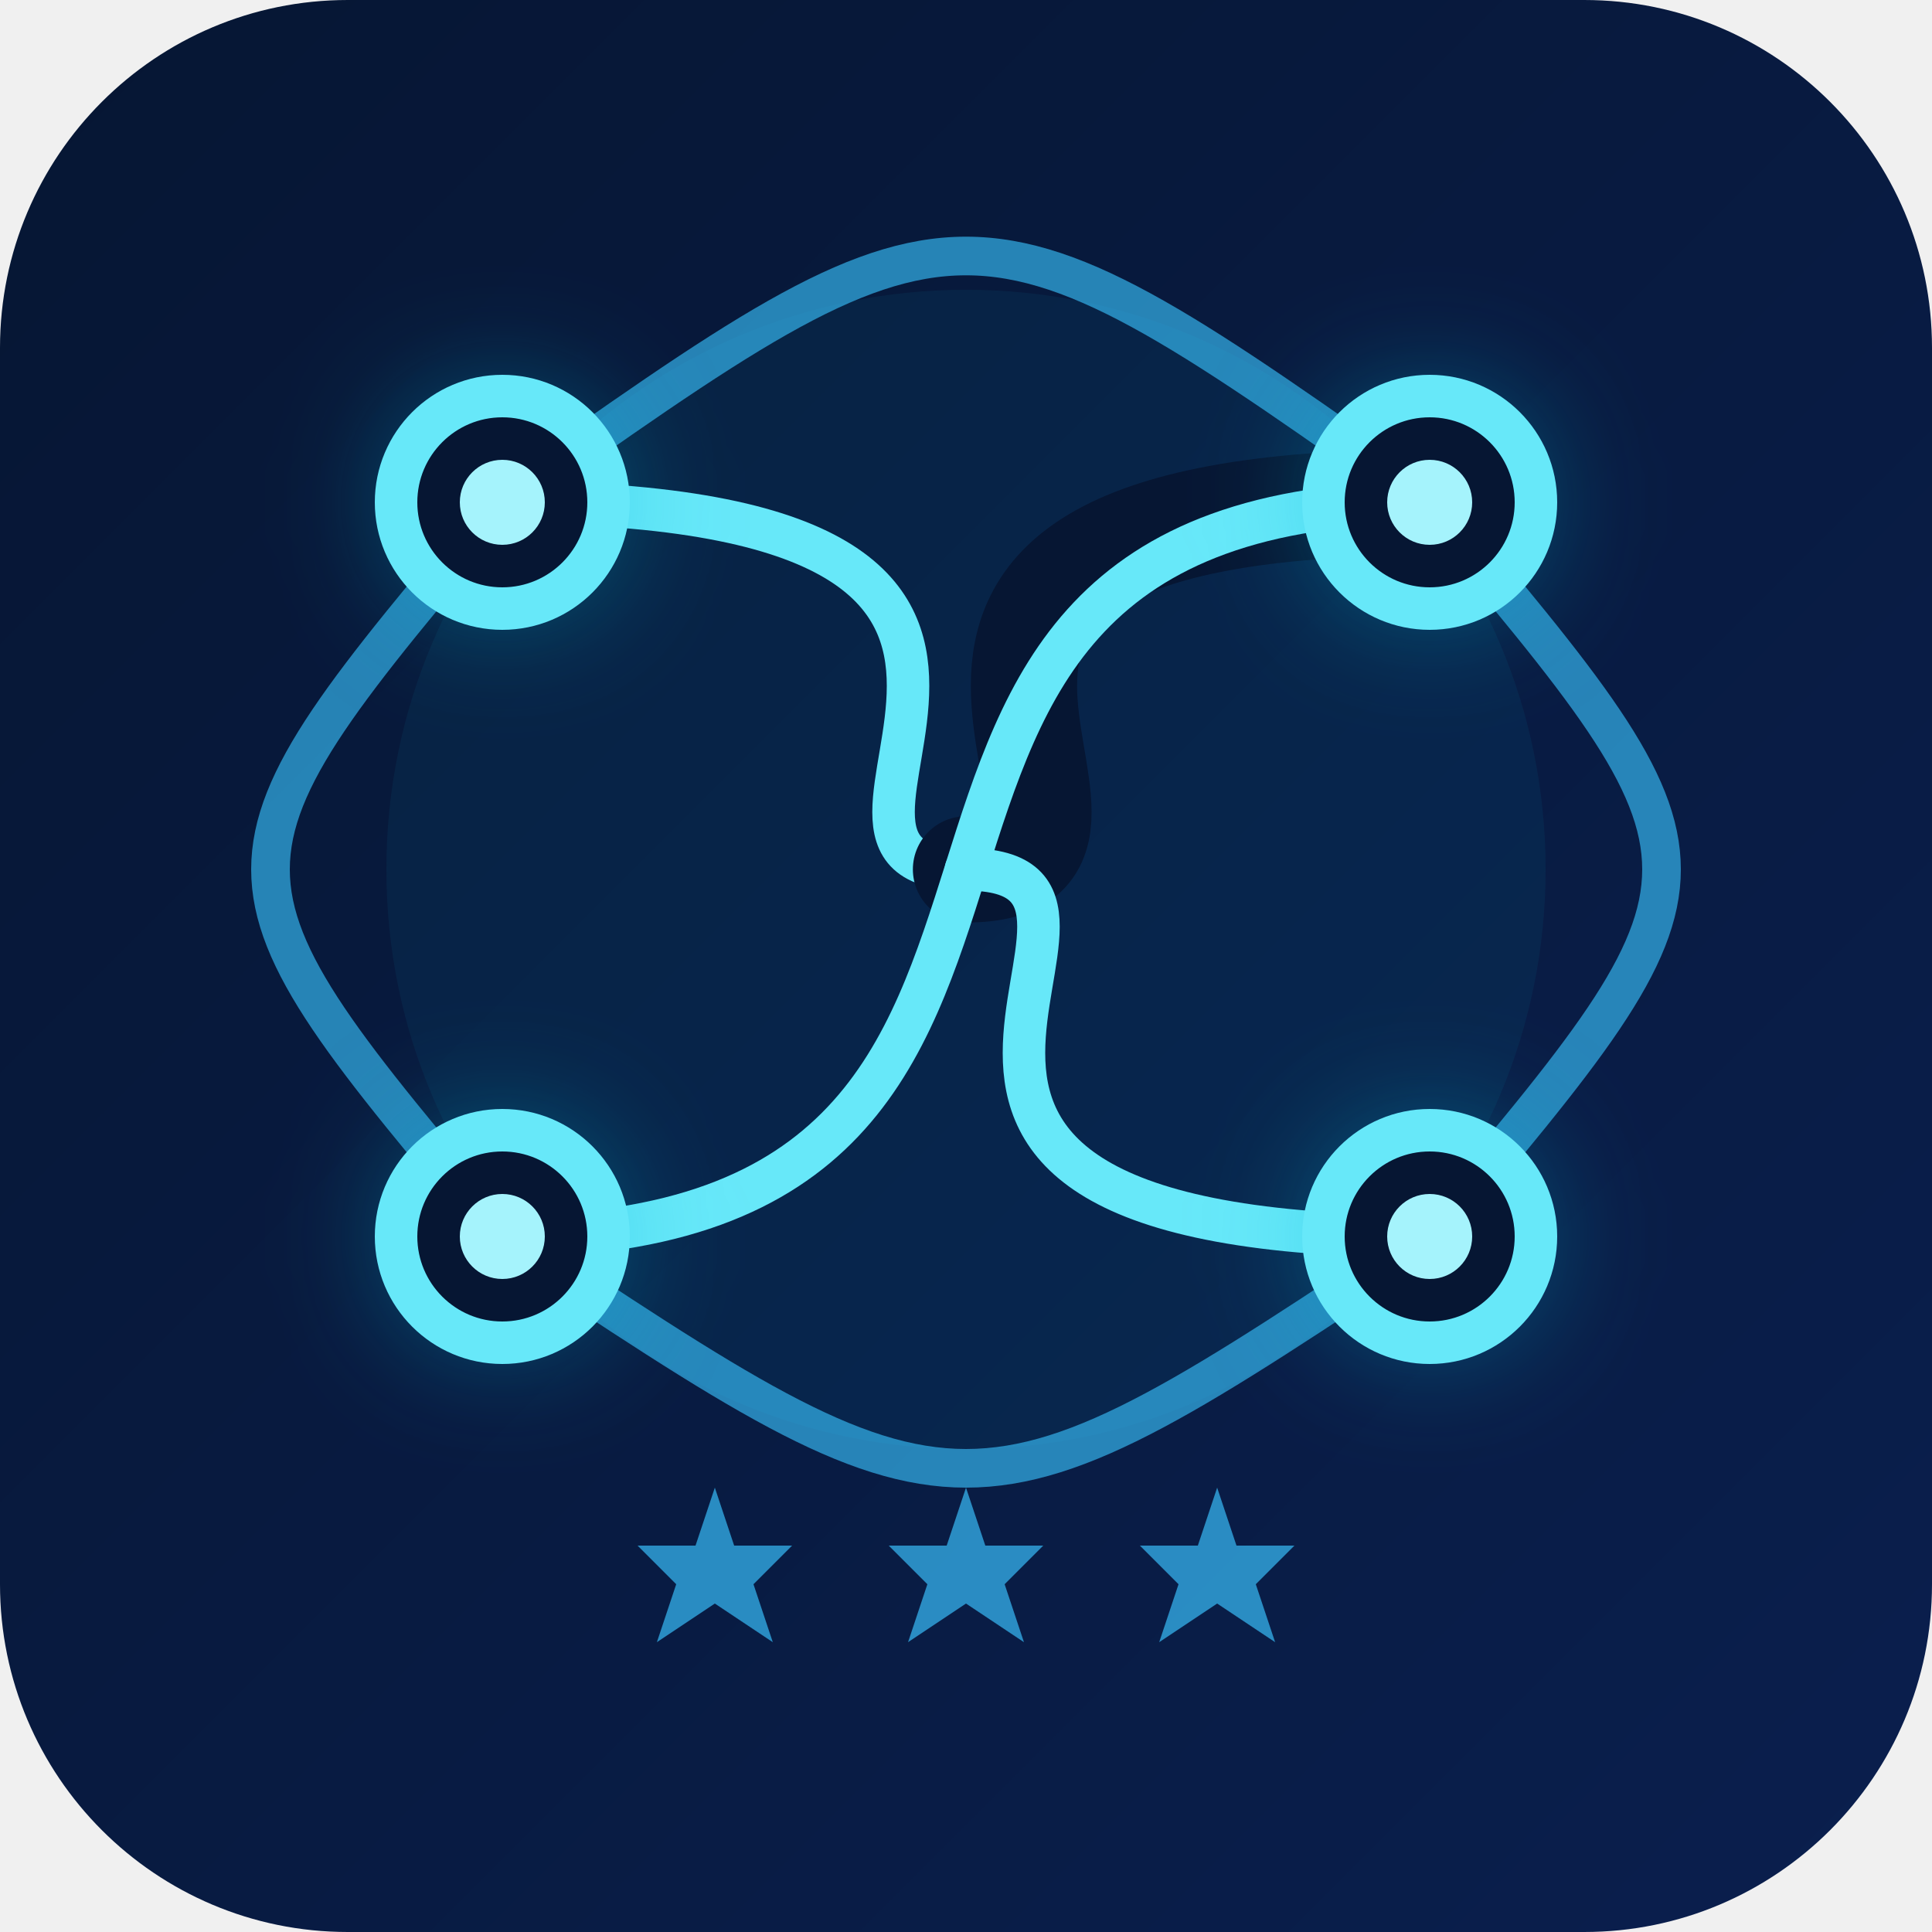
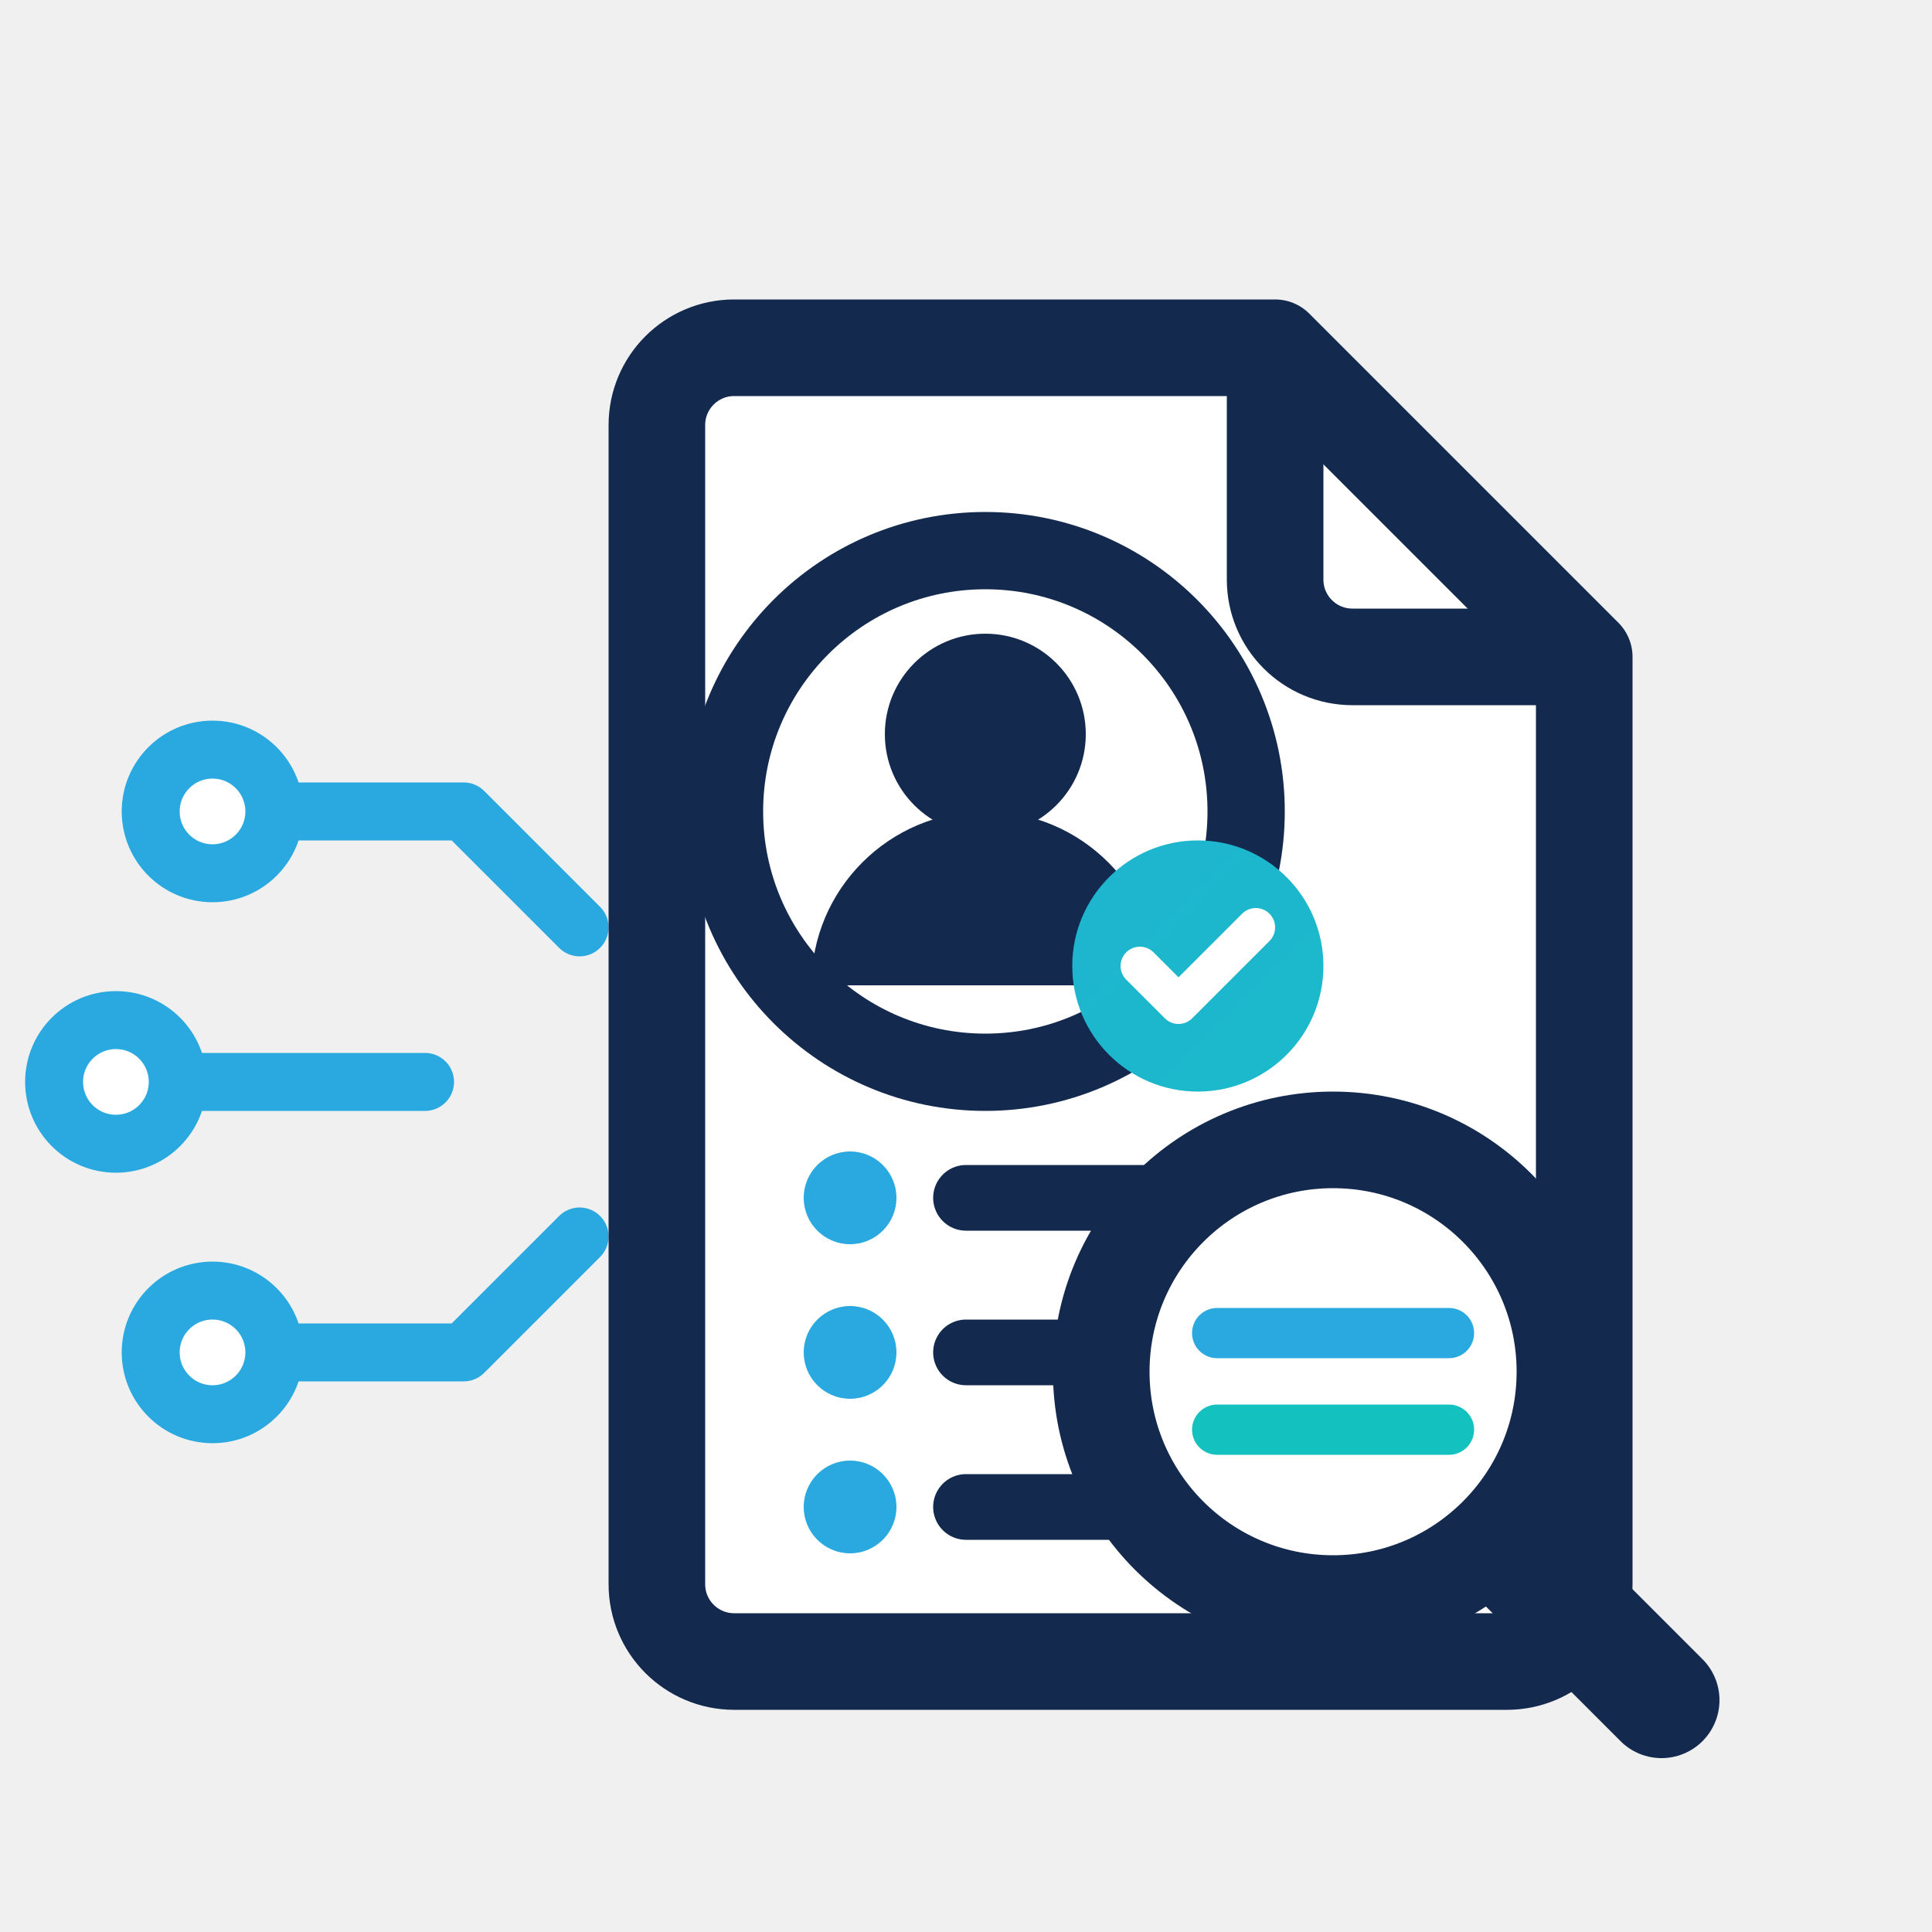
<svg xmlns="http://www.w3.org/2000/svg" width="64" height="64" viewBox="0 0 100 100" fill="none">
  <defs>
-     <linearGradient id="ti-bg" x1="0" y1="0" x2="100" y2="100" gradientUnits="userSpaceOnUse">
-       <stop offset="0%" stop-color="#061633" />
-       <stop offset="100%" stop-color="#0A1F4E" />
+     <linearGradient id="ti-accent" x1="0" y1="0" x2="100" y2="100" gradientUnits="userSpaceOnUse">
+       <stop offset="0%" stop-color="#29A9E0" />
+       <stop offset="100%" stop-color="#13C2BE" />
    </linearGradient>
-     <filter id="ti-glow" x="-100%" y="-100%" width="300%" height="300%">
-       <feGaussianBlur stdDeviation="3.5" result="blur" />
-       <feComposite in="SourceGraphic" in2="blur" operator="over" />
-     </filter>
-     <clipPath id="ti-clip">
-       <rect width="100" height="100" rx="18" />
-     </clipPath>
  </defs>
-   <rect width="100" height="100" rx="18" fill="url(#ti-bg)" />
-   <g clip-path="url(#ti-clip)">
-     <circle cx="50" cy="45" r="30" fill="#06B6D4" fill-opacity="0.07" />
-     <path d="M 26,26 C 50,9  50,9  74,26" stroke="#38BDF8" stroke-width="2" stroke-linecap="round" fill="none" stroke-opacity="0.65" />
-     <path d="M 74,26 C 90,45 90,45 74,64" stroke="#38BDF8" stroke-width="2" stroke-linecap="round" fill="none" stroke-opacity="0.65" />
-     <path d="M 74,64 C 50,80 50,80 26,64" stroke="#38BDF8" stroke-width="2" stroke-linecap="round" fill="none" stroke-opacity="0.65" />
-     <path d="M 26,64 C 10,45 10,45 26,26" stroke="#38BDF8" stroke-width="2" stroke-linecap="round" fill="none" stroke-opacity="0.65" />
-     <path d="M 26,26 C 62,26 38,45 50,45" stroke="#67E8F9" stroke-width="2.2" stroke-linecap="round" fill="none" />
-     <path d="M 74,26 C 38,26 62,45 50,45" stroke="#061633" stroke-width="5.5" stroke-linecap="round" fill="none" />
-     <path d="M 74,26 C 38,26 62,64 26,64" stroke="#67E8F9" stroke-width="2.2" stroke-linecap="round" fill="none" />
-     <path d="M 50,45 C 62,45 38,64 74,64" stroke="#67E8F9" stroke-width="2.2" stroke-linecap="round" fill="none" />
-     <g filter="url(#ti-glow)">
-       <circle cx="26" cy="26" r="5" fill="#06B6D4" fill-opacity="0.6" />
-       <circle cx="74" cy="26" r="5" fill="#06B6D4" fill-opacity="0.6" />
-       <circle cx="74" cy="64" r="5" fill="#06B6D4" fill-opacity="0.6" />
-       <circle cx="26" cy="64" r="5" fill="#06B6D4" fill-opacity="0.6" />
-     </g>
-     <circle cx="26" cy="26" r="5.5" fill="#061633" stroke="#67E8F9" stroke-width="2.2" />
-     <circle cx="26" cy="26" r="2.2" fill="#A5F3FC" />
-     <circle cx="74" cy="26" r="5.5" fill="#061633" stroke="#67E8F9" stroke-width="2.2" />
-     <circle cx="74" cy="26" r="2.2" fill="#A5F3FC" />
-     <circle cx="74" cy="64" r="5.5" fill="#061633" stroke="#67E8F9" stroke-width="2.2" />
-     <circle cx="74" cy="64" r="2.2" fill="#A5F3FC" />
-     <circle cx="26" cy="64" r="5.5" fill="#061633" stroke="#67E8F9" stroke-width="2.2" />
-     <circle cx="26" cy="64" r="2.2" fill="#A5F3FC" />
-     <polygon points="37,77 38,80 41,80 39,82 40,85 37,83 34,85 35,82 33,80 36,80" fill="#38BDF8" fill-opacity="0.7" />
-     <polygon points="50,77 51,80 54,80 52,82 53,85 50,83 47,85 48,82 46,80 49,80" fill="#38BDF8" fill-opacity="0.7" />
-     <polygon points="63,77 64,80 67,80 65,82 66,85 63,83 60,85 61,82 59,80 62,80" fill="#38BDF8" fill-opacity="0.7" />
+   <g stroke="#29A9E0" stroke-width="3" stroke-linecap="round" stroke-linejoin="round" fill="none">
+     <path d="M14 42 H24 L30 48" />
+     <path d="M9 56 H22" />
+     <path d="M14 70 H24 L30 64" />
  </g>
+   <g fill="#FFFFFF" stroke="#29A9E0" stroke-width="3">
+     <circle cx="11" cy="42" r="3.2" />
+     <circle cx="6" cy="56" r="3.2" />
+     <circle cx="11" cy="70" r="3.2" />
+   </g>
+   <path d="M38 18 H66 L82 34 V82 A4 4 0 0 1 78 86 H38 A4 4 0 0 1 34 82 V22 A4 4 0 0 1 38 18 Z" fill="#FFFFFF" stroke="#13294E" stroke-width="5" stroke-linejoin="round" />
+   <path d="M66 18 V30 A4 4 0 0 0 70 34 H82" fill="none" stroke="#13294E" stroke-width="5" stroke-linejoin="round" />
+   <circle cx="51" cy="42" r="13.5" fill="none" stroke="#13294E" stroke-width="4" />
+   <circle cx="51" cy="38" r="5.2" fill="#13294E" />
+   <path d="M42 51 A9 9 0 0 1 60 51" fill="#13294E" />
+   <circle cx="62" cy="50" r="6.5" fill="url(#ti-accent)" />
+   <path d="M59 50 l2 2 l4 -4" fill="none" stroke="#FFFFFF" stroke-width="2" stroke-linecap="round" stroke-linejoin="round" />
+   <circle cx="44" cy="62" r="2.4" fill="#29A9E0" />
+   <line x1="50" y1="62" x2="68" y2="62" stroke="#13294E" stroke-width="3.4" stroke-linecap="round" />
+   <circle cx="44" cy="70" r="2.4" fill="#29A9E0" />
+   <line x1="50" y1="70" x2="64" y2="70" stroke="#13294E" stroke-width="3.4" stroke-linecap="round" />
+   <circle cx="44" cy="78" r="2.4" fill="#29A9E0" />
+   <line x1="50" y1="78" x2="60" y2="78" stroke="#13294E" stroke-width="3.4" stroke-linecap="round" />
+   <circle cx="69" cy="71" r="12" fill="#FFFFFF" stroke="#13294E" stroke-width="5" />
+   <line x1="78" y1="80" x2="86" y2="88" stroke="#13294E" stroke-width="6" stroke-linecap="round" />
+   <line x1="63" y1="69" x2="75" y2="69" stroke="#29A9E0" stroke-width="2.6" stroke-linecap="round" />
+   <line x1="63" y1="74" x2="75" y2="74" stroke="#13C2BE" stroke-width="2.6" stroke-linecap="round" />
</svg>
